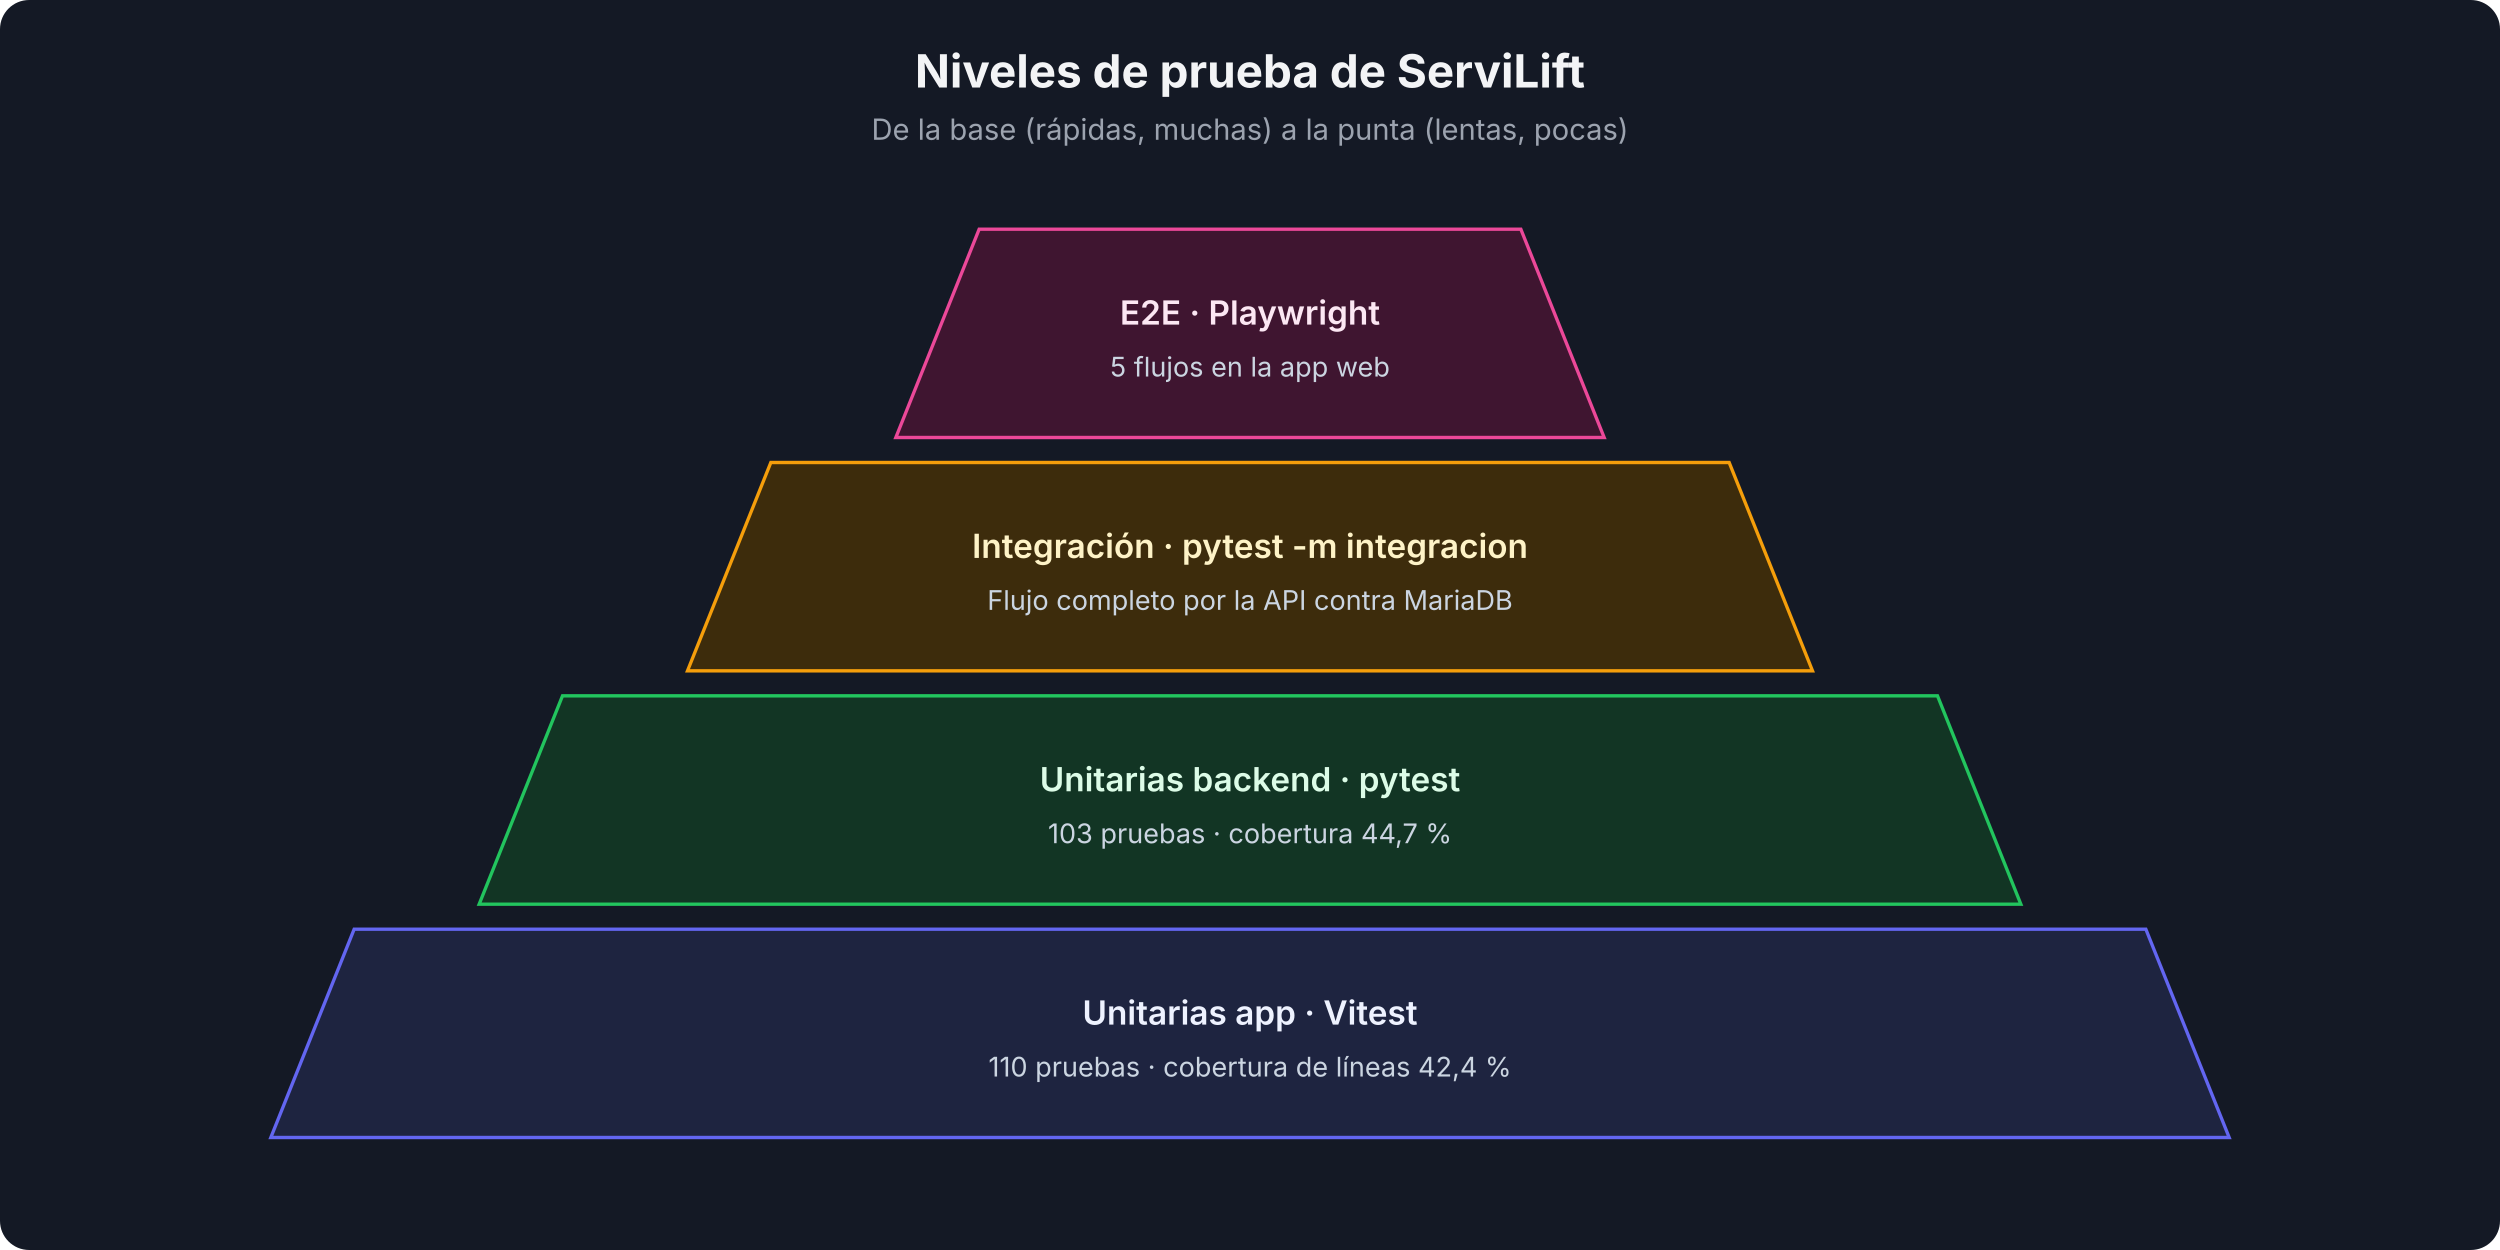
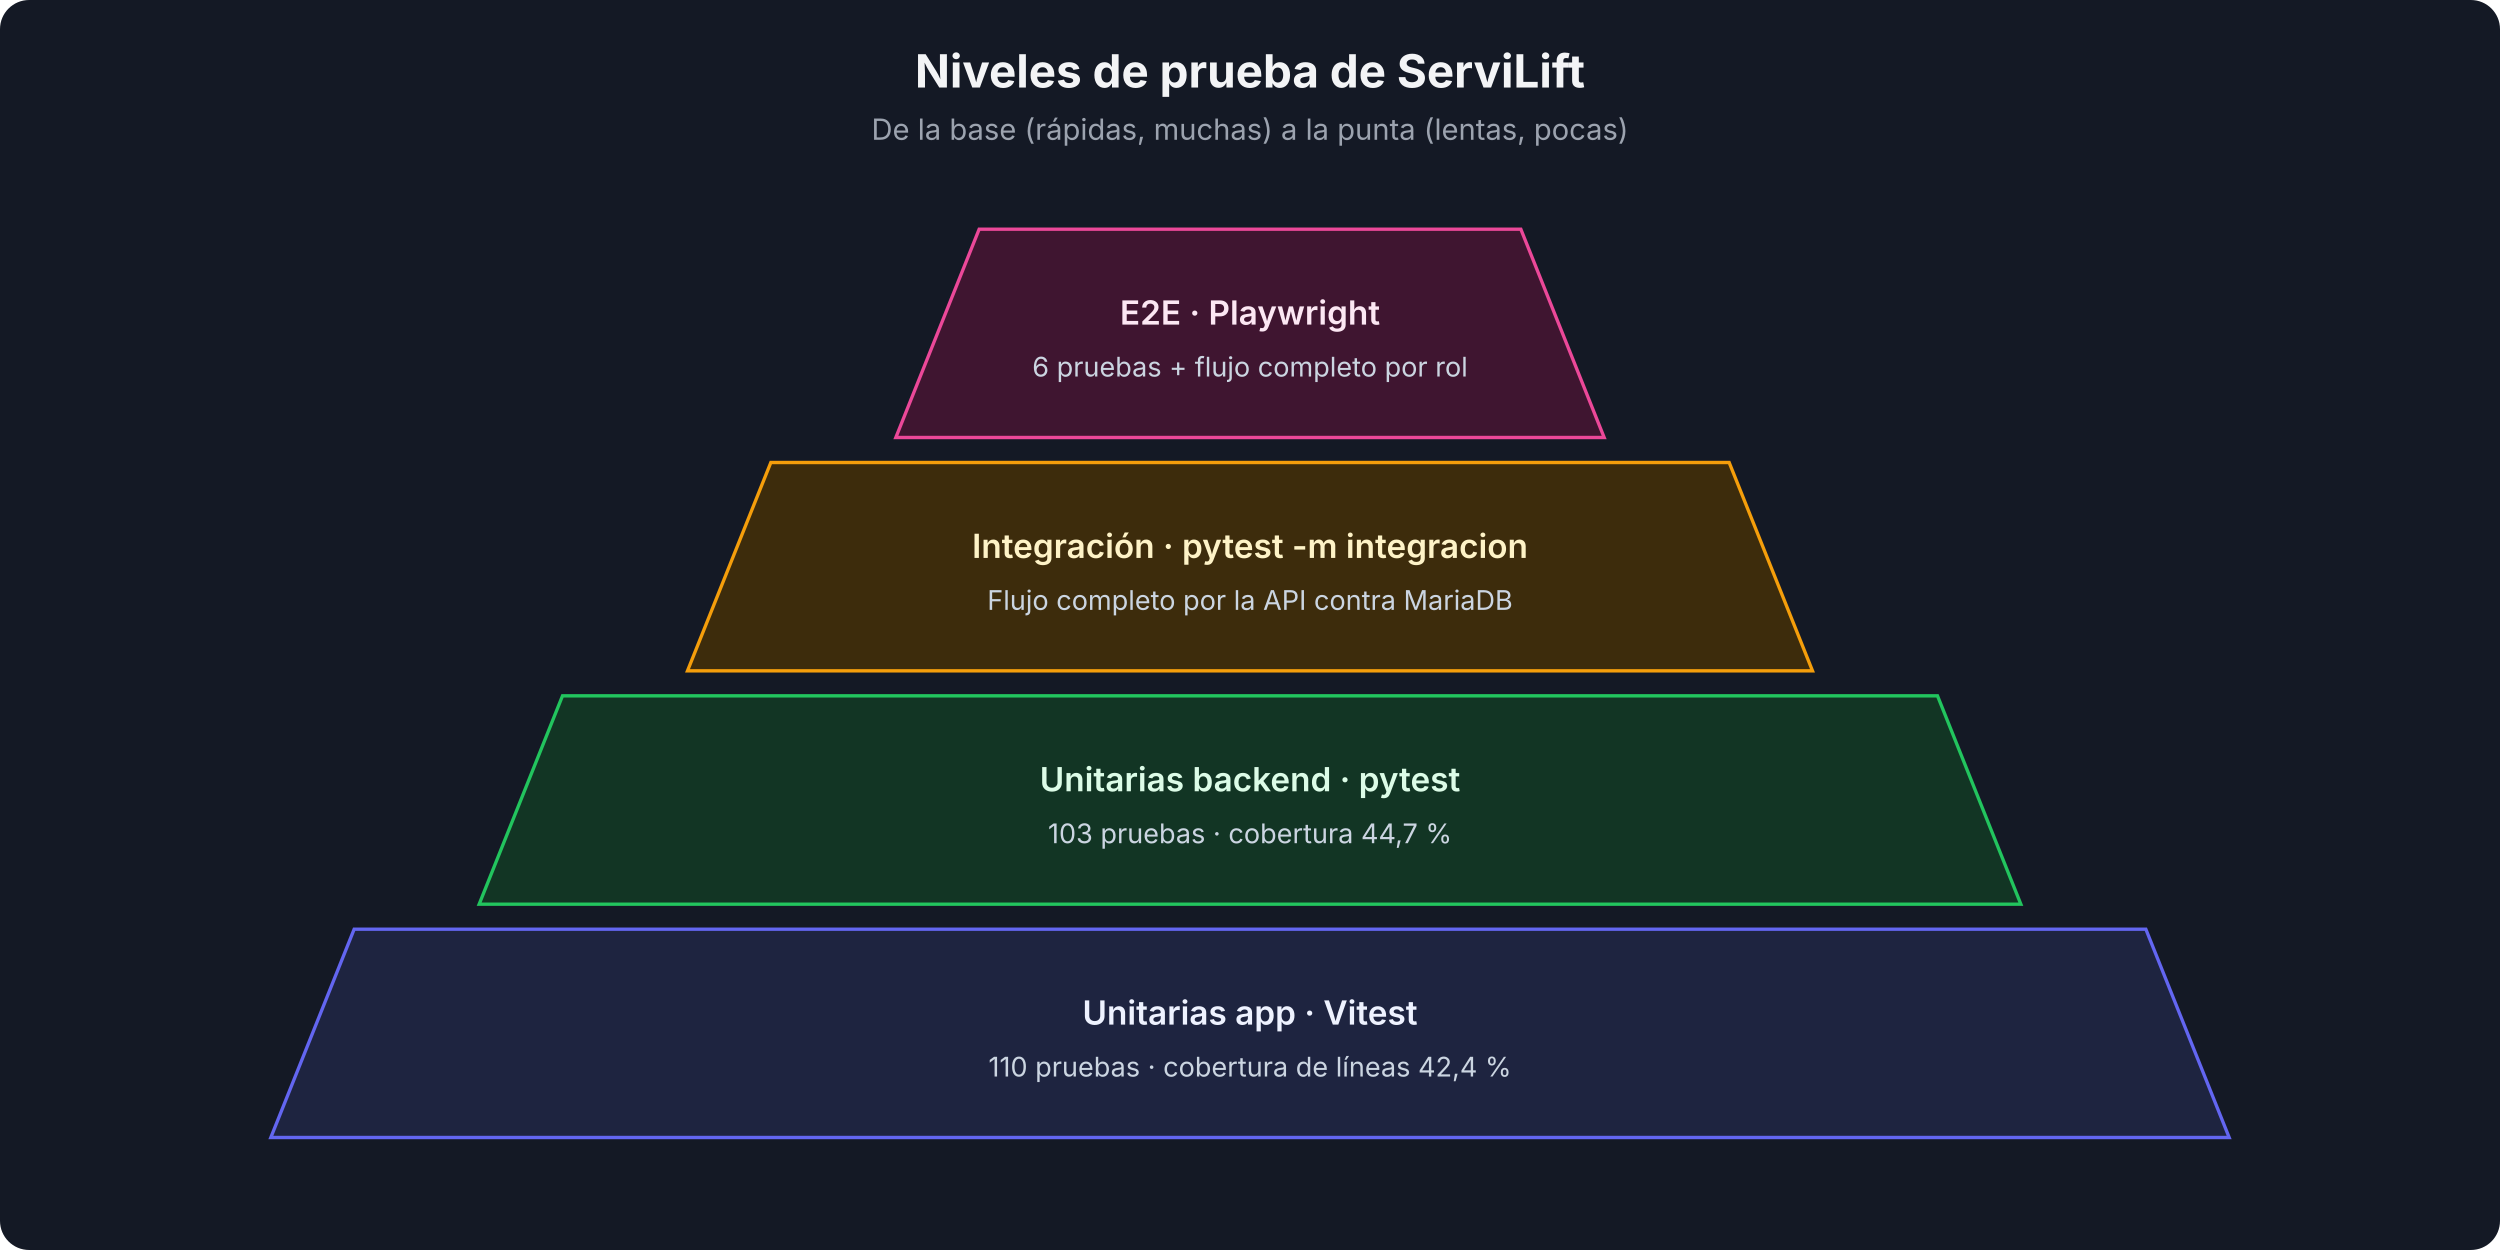
<svg xmlns="http://www.w3.org/2000/svg" width="1200" height="600" viewBox="0 0 1200 600" font-family="Inter, sans-serif">
  <defs>
    <marker id="m22c55e" viewBox="0 0 10 10" refX="9" refY="5" markerWidth="8" markerHeight="8" orient="auto-start-reverse">
      <path d="M0,0 L10,5 L0,10 z" fill="#22c55e" />
    </marker>
    <marker id="m22c55ei" viewBox="0 0 10 10" refX="9" refY="5" markerWidth="8" markerHeight="8" orient="auto-start-reverse">
      <path d="M0,0 L10,5 L0,10 z" fill="#22c55e" />
    </marker>
    <marker id="mf59e0b" viewBox="0 0 10 10" refX="9" refY="5" markerWidth="8" markerHeight="8" orient="auto-start-reverse">
      <path d="M0,0 L10,5 L0,10 z" fill="#f59e0b" />
    </marker>
    <marker id="mf59e0bi" viewBox="0 0 10 10" refX="9" refY="5" markerWidth="8" markerHeight="8" orient="auto-start-reverse">
      <path d="M0,0 L10,5 L0,10 z" fill="#f59e0b" />
    </marker>
    <marker id="mcbd5e1" viewBox="0 0 10 10" refX="9" refY="5" markerWidth="8" markerHeight="8" orient="auto-start-reverse">
      <path d="M0,0 L10,5 L0,10 z" fill="#cbd5e1" />
    </marker>
    <marker id="mcbd5e1i" viewBox="0 0 10 10" refX="9" refY="5" markerWidth="8" markerHeight="8" orient="auto-start-reverse">
      <path d="M0,0 L10,5 L0,10 z" fill="#cbd5e1" />
    </marker>
    <marker id="m7c8aa0" viewBox="0 0 10 10" refX="9" refY="5" markerWidth="8" markerHeight="8" orient="auto-start-reverse">
      <path d="M0,0 L10,5 L0,10 z" fill="#7c8aa0" />
    </marker>
    <marker id="m7c8aa0i" viewBox="0 0 10 10" refX="9" refY="5" markerWidth="8" markerHeight="8" orient="auto-start-reverse">
      <path d="M0,0 L10,5 L0,10 z" fill="#7c8aa0" />
    </marker>
    <marker id="ma5b4fc" viewBox="0 0 10 10" refX="9" refY="5" markerWidth="8" markerHeight="8" orient="auto-start-reverse">
      <path d="M0,0 L10,5 L0,10 z" fill="#a5b4fc" />
    </marker>
    <marker id="ma5b4fci" viewBox="0 0 10 10" refX="9" refY="5" markerWidth="8" markerHeight="8" orient="auto-start-reverse">
      <path d="M0,0 L10,5 L0,10 z" fill="#a5b4fc" />
    </marker>
    <marker id="m94a3b8" viewBox="0 0 10 10" refX="9" refY="5" markerWidth="8" markerHeight="8" orient="auto-start-reverse">
      <path d="M0,0 L10,5 L0,10 z" fill="#94a3b8" />
    </marker>
    <marker id="m94a3b8i" viewBox="0 0 10 10" refX="9" refY="5" markerWidth="8" markerHeight="8" orient="auto-start-reverse">
      <path d="M0,0 L10,5 L0,10 z" fill="#94a3b8" />
    </marker>
    <marker id="m7dd3fc" viewBox="0 0 10 10" refX="9" refY="5" markerWidth="8" markerHeight="8" orient="auto-start-reverse">
      <path d="M0,0 L10,5 L0,10 z" fill="#7dd3fc" />
    </marker>
    <marker id="m7dd3fci" viewBox="0 0 10 10" refX="9" refY="5" markerWidth="8" markerHeight="8" orient="auto-start-reverse">
      <path d="M0,0 L10,5 L0,10 z" fill="#7dd3fc" />
    </marker>
    <marker id="mf9a8d4" viewBox="0 0 10 10" refX="9" refY="5" markerWidth="8" markerHeight="8" orient="auto-start-reverse">
      <path d="M0,0 L10,5 L0,10 z" fill="#f9a8d4" />
    </marker>
    <marker id="mf9a8d4i" viewBox="0 0 10 10" refX="9" refY="5" markerWidth="8" markerHeight="8" orient="auto-start-reverse">
      <path d="M0,0 L10,5 L0,10 z" fill="#f9a8d4" />
    </marker>
    <marker id="m5eead4" viewBox="0 0 10 10" refX="9" refY="5" markerWidth="8" markerHeight="8" orient="auto-start-reverse">
      <path d="M0,0 L10,5 L0,10 z" fill="#5eead4" />
    </marker>
    <marker id="m5eead4i" viewBox="0 0 10 10" refX="9" refY="5" markerWidth="8" markerHeight="8" orient="auto-start-reverse">
      <path d="M0,0 L10,5 L0,10 z" fill="#5eead4" />
    </marker>
    <marker id="mfcd34d" viewBox="0 0 10 10" refX="9" refY="5" markerWidth="8" markerHeight="8" orient="auto-start-reverse">
      <path d="M0,0 L10,5 L0,10 z" fill="#fcd34d" />
    </marker>
    <marker id="mfcd34di" viewBox="0 0 10 10" refX="9" refY="5" markerWidth="8" markerHeight="8" orient="auto-start-reverse">
      <path d="M0,0 L10,5 L0,10 z" fill="#fcd34d" />
    </marker>
    <marker id="mf87171" viewBox="0 0 10 10" refX="9" refY="5" markerWidth="8" markerHeight="8" orient="auto-start-reverse">
      <path d="M0,0 L10,5 L0,10 z" fill="#f87171" />
    </marker>
    <marker id="mf87171i" viewBox="0 0 10 10" refX="9" refY="5" markerWidth="8" markerHeight="8" orient="auto-start-reverse">
      <path d="M0,0 L10,5 L0,10 z" fill="#f87171" />
    </marker>
    <marker id="m4ade80" viewBox="0 0 10 10" refX="9" refY="5" markerWidth="8" markerHeight="8" orient="auto-start-reverse">
      <path d="M0,0 L10,5 L0,10 z" fill="#4ade80" />
    </marker>
    <marker id="m4ade80i" viewBox="0 0 10 10" refX="9" refY="5" markerWidth="8" markerHeight="8" orient="auto-start-reverse">
      <path d="M0,0 L10,5 L0,10 z" fill="#4ade80" />
    </marker>
    <marker id="mc4b5fd" viewBox="0 0 10 10" refX="9" refY="5" markerWidth="8" markerHeight="8" orient="auto-start-reverse">
      <path d="M0,0 L10,5 L0,10 z" fill="#c4b5fd" />
    </marker>
    <marker id="mc4b5fdi" viewBox="0 0 10 10" refX="9" refY="5" markerWidth="8" markerHeight="8" orient="auto-start-reverse">
      <path d="M0,0 L10,5 L0,10 z" fill="#c4b5fd" />
    </marker>
    <marker id="mfbbf24" viewBox="0 0 10 10" refX="9" refY="5" markerWidth="8" markerHeight="8" orient="auto-start-reverse">
      <path d="M0,0 L10,5 L0,10 z" fill="#fbbf24" />
    </marker>
    <marker id="mfbbf24i" viewBox="0 0 10 10" refX="9" refY="5" markerWidth="8" markerHeight="8" orient="auto-start-reverse">
      <path d="M0,0 L10,5 L0,10 z" fill="#fbbf24" />
    </marker>
    <marker id="m64748b" viewBox="0 0 10 10" refX="9" refY="5" markerWidth="8" markerHeight="8" orient="auto-start-reverse">
      <path d="M0,0 L10,5 L0,10 z" fill="#64748b" />
    </marker>
    <marker id="m64748bi" viewBox="0 0 10 10" refX="9" refY="5" markerWidth="8" markerHeight="8" orient="auto-start-reverse">
      <path d="M0,0 L10,5 L0,10 z" fill="#64748b" />
    </marker>
    <marker id="m86efac" viewBox="0 0 10 10" refX="9" refY="5" markerWidth="8" markerHeight="8" orient="auto-start-reverse">
      <path d="M0,0 L10,5 L0,10 z" fill="#86efac" />
    </marker>
    <marker id="m86efaci" viewBox="0 0 10 10" refX="9" refY="5" markerWidth="8" markerHeight="8" orient="auto-start-reverse">
      <path d="M0,0 L10,5 L0,10 z" fill="#86efac" />
    </marker>
    <marker id="mfca5a5" viewBox="0 0 10 10" refX="9" refY="5" markerWidth="8" markerHeight="8" orient="auto-start-reverse">
      <path d="M0,0 L10,5 L0,10 z" fill="#fca5a5" />
    </marker>
    <marker id="mfca5a5i" viewBox="0 0 10 10" refX="9" refY="5" markerWidth="8" markerHeight="8" orient="auto-start-reverse">
      <path d="M0,0 L10,5 L0,10 z" fill="#fca5a5" />
    </marker>
  </defs>
  <rect width="1200" height="600" rx="14" fill="#141925" />
  <text x="600.0" y="34" font-size="22" font-weight="700" fill="#f3f4f6" text-anchor="middle" dominant-baseline="central">Niveles de prueba de ServiLift</text>
  <text x="600.0" y="62" font-size="14" fill="#9ca3af" text-anchor="middle" dominant-baseline="central">De la base (rápidas, muchas) a la punta (lentas, pocas)</text>
  <polygon points="470.0,110 730.0,110 770.0,210 430.0,210" fill="#3f1530" stroke="#ec4899" stroke-width="1.6" />
  <text x="600.0" y="150.0" font-size="16" fill="#fce7f3" font-weight="600" text-anchor="middle" dominant-baseline="central">E2E · Playwright</text>
-   <text x="600.0" y="176.0" font-size="13" fill="#cbd5e1" font-weight="400" text-anchor="middle" dominant-baseline="central">5 flujos en la app web</text>
+   <text x="600.0" y="176.0" font-size="13" fill="#cbd5e1" font-weight="400" text-anchor="middle" dominant-baseline="central">6 pruebas + flujo completo por rol</text>
  <polygon points="370.0,222 830.0,222 870.0,322 330.0,322" fill="#3d2c0c" stroke="#f59e0b" stroke-width="1.6" />
  <text x="600.0" y="262.0" font-size="16" fill="#fef3c7" font-weight="600" text-anchor="middle" dominant-baseline="central">Integración · pytest -m integracion</text>
  <text x="600.0" y="288.0" font-size="13" fill="#cbd5e1" font-weight="400" text-anchor="middle" dominant-baseline="central">Flujo completo por la API contra MariaDB</text>
  <polygon points="270.0,334 930.0,334 970.0,434 230.0,434" fill="#123524" stroke="#22c55e" stroke-width="1.6" />
  <text x="600.0" y="374.0" font-size="16" fill="#dcfce7" font-weight="600" text-anchor="middle" dominant-baseline="central">Unitarias backend · pytest</text>
  <text x="600.0" y="400.0" font-size="13" fill="#cbd5e1" font-weight="400" text-anchor="middle" dominant-baseline="central">103 pruebas · cobertura 44,7 %</text>
  <polygon points="170.0,446 1030.0,446 1070.0,546 130.0,546" fill="#1e2440" stroke="#6366f1" stroke-width="1.6" />
  <text x="600.0" y="486.0" font-size="16" fill="#eef2ff" font-weight="600" text-anchor="middle" dominant-baseline="central">Unitarias app · Vitest</text>
  <text x="600.0" y="512.0" font-size="13" fill="#cbd5e1" font-weight="400" text-anchor="middle" dominant-baseline="central">110 pruebas · cobertura de líneas 42,4 %</text>
</svg>
